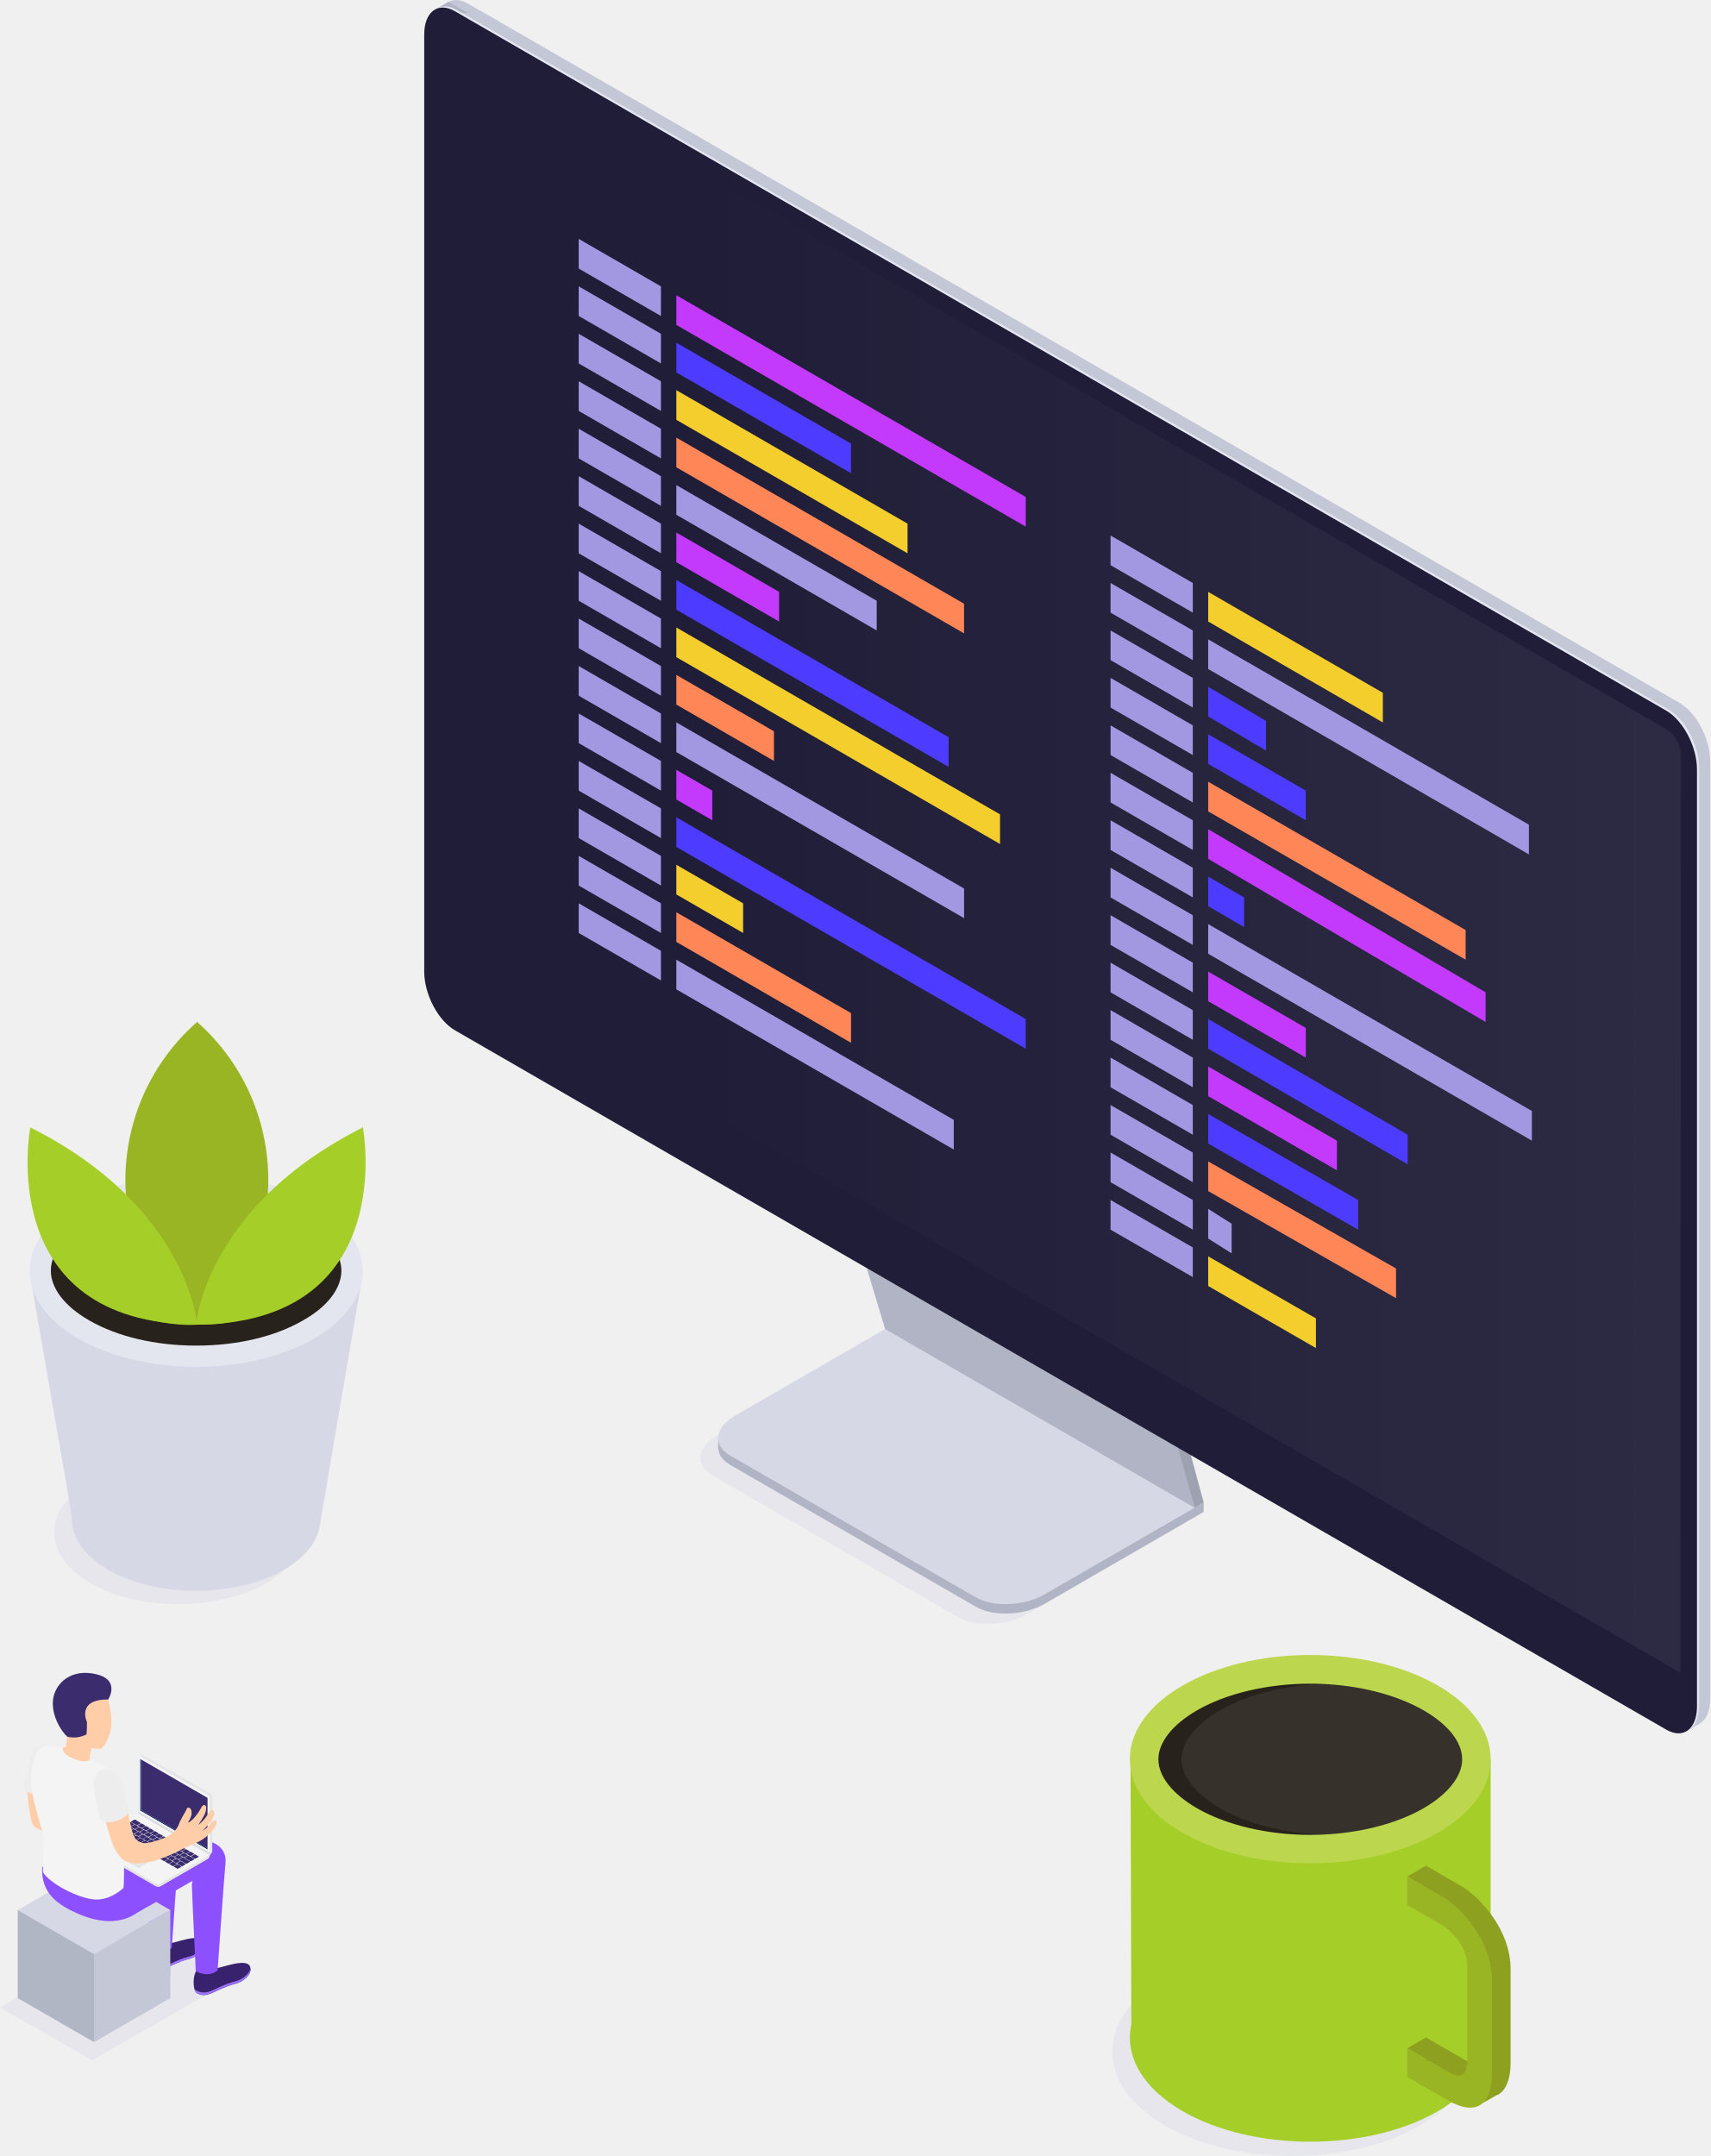
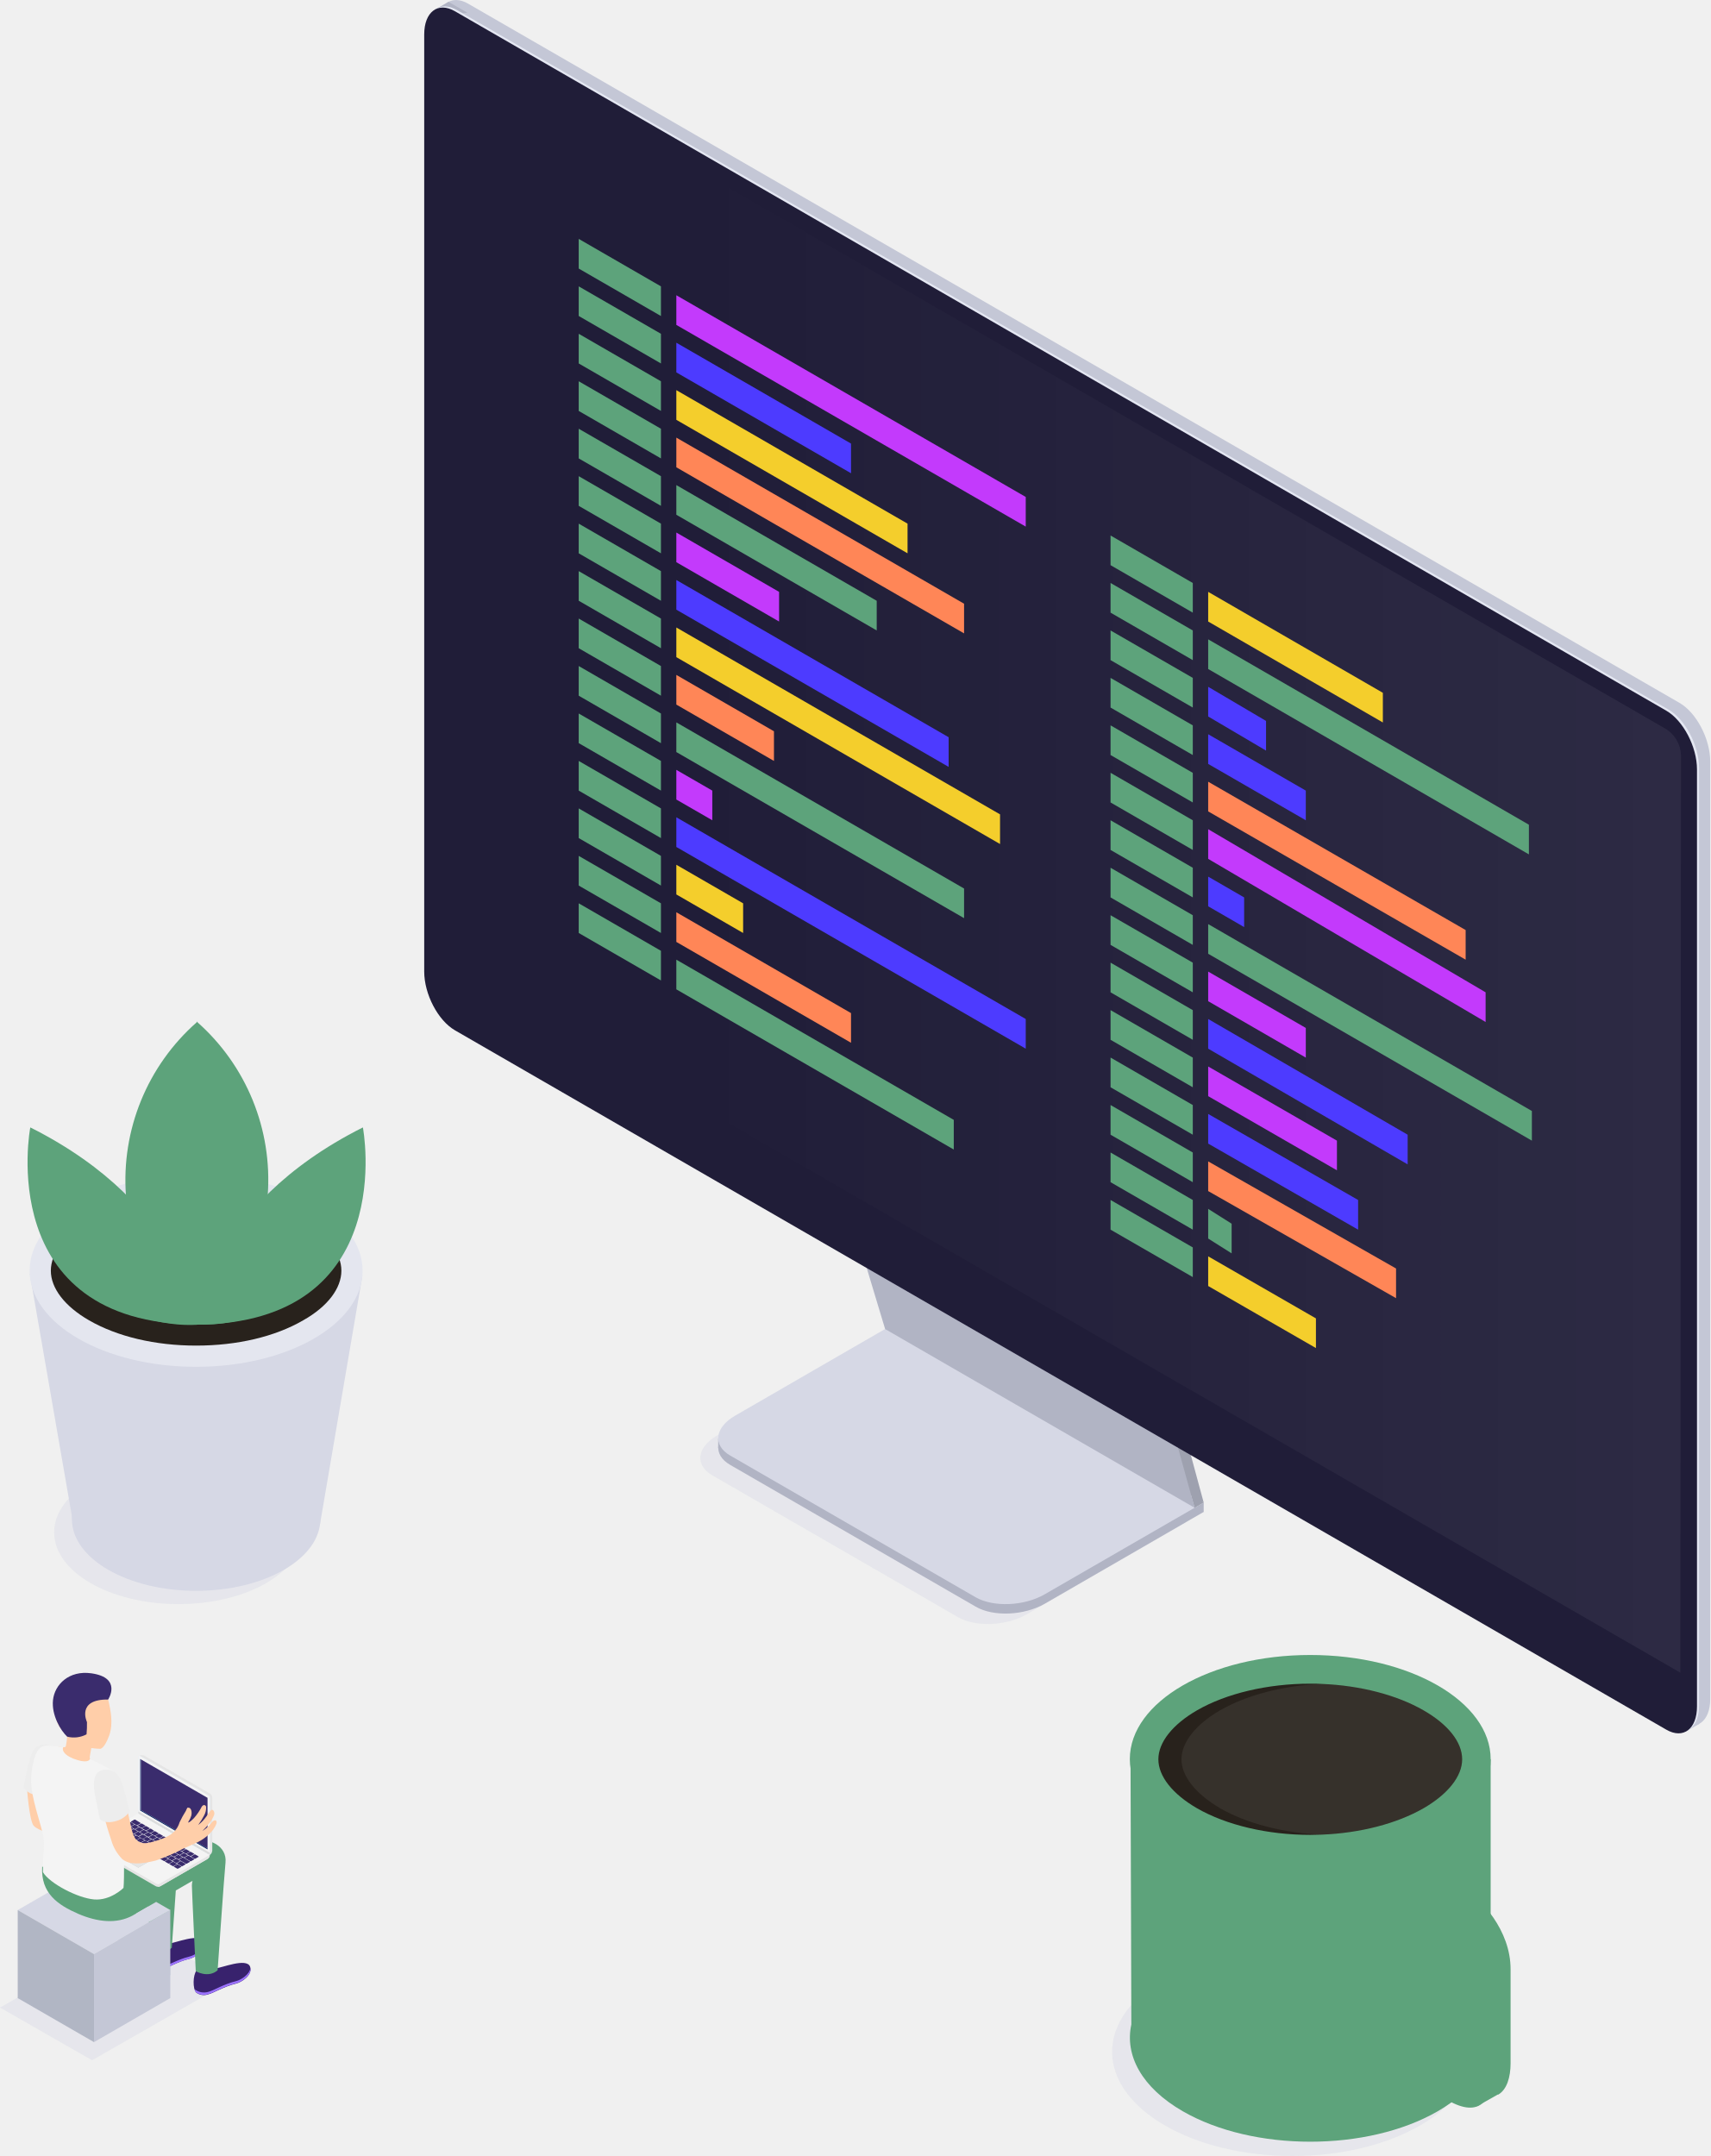
<svg xmlns="http://www.w3.org/2000/svg" viewBox="0 0 396.62 500">
  <defs>
-     <style>.cls-1,.cls-2{fill:#d6d8e5;}.cls-1{opacity:0.4;}.cls-3{fill:#b1b6c4;}.cls-4{fill:#c4c7d6;}.cls-5{fill:#38226d;}.cls-6{fill:#9c73ff;}.cls-7{fill:#8c50ff;}.cls-8{fill:#ffcea9;}.cls-9{fill:#ededed;}.cls-10{fill:#e5e5e5;}.cls-11{fill:#f4f4f4;}.cls-12{fill:#bfbfbf;}.cls-13{fill:#3a2c6d;}.cls-14{fill:#dceeff;}.cls-15{fill:#dbdbdb;}.cls-16{fill:#1e3779;}.cls-17{fill:#031f60;}.cls-18{fill:#b1b4c4;}.cls-19{fill:#9ea1af;}.cls-20{fill:#e4e7f2;}.cls-21{fill:#201d38;}.cls-22{opacity:0.3;fill:url(#Безымянный_градиент_15);}.cls-23{fill:#a298e2;}.cls-24{fill:#f4ce2c;}.cls-25{fill:#4d3bff;}.cls-26{fill:#ff8657;}.cls-27{fill:#c33afc;}.cls-28{fill:#a6ce28;}.cls-29{fill:#bcd64d;}.cls-30{fill:#28221c;}.cls-31{fill:#fff;opacity:0.07;}.cls-32{fill:#8da01f;}.cls-33{fill:#99b524;}.cls-34{fill:#e4e6ef;}</style>
+     <style>.cls-1,.cls-2{fill:#d6d8e5;}.cls-1{opacity:0.4;}.cls-3{fill:#b1b6c4;}.cls-4{fill:#c4c7d6;}.cls-5{fill:#38226d;}.cls-6{fill:#9c73ff;}.cls-7{fill:#5DA37B;}.cls-8{fill:#ffcea9;}.cls-9{fill:#ededed;}.cls-10{fill:#e5e5e5;}.cls-11{fill:#f4f4f4;}.cls-12{fill:#bfbfbf;}.cls-13{fill:#3a2c6d;}.cls-14{fill:#dceeff;}.cls-15{fill:#dbdbdb;}.cls-16{fill:#1e3779;}.cls-17{fill:#031f60;}.cls-18{fill:#b1b4c4;}.cls-19{fill:#9ea1af;}.cls-20{fill:#e4e7f2;}.cls-21{fill:#201d38;}.cls-22{opacity:0.3;fill:url(#Безымянный_градиент_15);}.cls-23{fill:#5DA37B;}.cls-24{fill:#f4ce2c;}.cls-25{fill:#4d3bff;}.cls-26{fill:#ff8657;}.cls-27{fill:#c33afc;}.cls-28{fill:#5DA37B;}.cls-29{fill:#5DA37B;}.cls-30{fill:#28221c;}.cls-31{fill:#fff;opacity:0.07;}.cls-32{fill:#5DA37B;}.cls-33{fill:#5DA37B;}.cls-34{fill:#e4e6ef;}</style>
    <linearGradient id="Безымянный_градиент_15" x1="101.94" y1="197.18" x2="389.84" y2="197.18" gradientUnits="userSpaceOnUse">
      <stop offset="0.21" stop-color="#fff" stop-opacity="0" />
      <stop offset="1" stop-color="#fff" stop-opacity="0.2" />
    </linearGradient>
  </defs>
  <g id="Слой_2" data-name="Слой 2">
    <g id="Слой_1-2" data-name="Слой 1">
      <polygon class="cls-1" points="21.36 477.8 0 465.58 31.96 447.29 53.31 459.5 21.36 477.8" />
      <polygon class="cls-2" points="21.8 453.17 4.11 442.96 21.8 432.75 39.48 442.96 21.8 453.17" />
      <polygon class="cls-3" points="21.8 473.59 4.11 463.38 4.11 442.96 21.8 453.17 21.8 473.59" />
      <polygon class="cls-4" points="39.49 463.38 21.8 473.59 21.8 453.17 39.49 442.96 39.49 463.38" />
      <g id="Men_5">
        <path class="cls-5" d="M45.57,457a6,6,0,0,0,4.55-.55c1.1,0,7.06-2.51,7.87-.37.71,1.87-1.87,3.61-3.25,3.94-3,.73-5.24,2.23-6.45,2.49a3,3,0,0,1-2.78-.4C44.65,461.21,44.73,458.07,45.57,457Z" />
        <path class="cls-6" d="M48.29,461.94c1.21-.26,3.44-1.76,6.45-2.49,1.15-.28,3.14-1.54,3.34-3.05.27,1.73-2.06,3.26-3.34,3.57-3,.73-5.24,2.23-6.45,2.49a3,3,0,0,1-2.78-.4,1.59,1.59,0,0,1-.39-.72A3.59,3.59,0,0,0,48.29,461.94Z" />
        <path class="cls-5" d="M34.83,451.23a6,6,0,0,0,4.55-.55c1.1,0,7-2.51,7.86-.37.71,1.87-1.87,3.61-3.24,3.94-3,.73-5.24,2.23-6.45,2.49a3,3,0,0,1-2.78-.4C33.91,455.49,34,452.35,34.83,451.23Z" />
        <path class="cls-6" d="M37.55,456.22c1.21-.26,3.44-1.76,6.45-2.49,1.15-.28,3.14-1.54,3.34-3.05.27,1.73-2.06,3.26-3.34,3.57-3,.73-5.24,2.23-6.45,2.49a3,3,0,0,1-2.78-.4,1.61,1.61,0,0,1-.39-.71A3.61,3.61,0,0,0,37.55,456.22Z" />
        <path class="cls-7" d="M18.1,443.82c4.65,2,9,2.36,12.61.44l3.7-2.14c.22,4.78.43,9.37.43,9.37s2.84,2.15,5,.23c0,0,.46-6.7.93-13.3l3.88-2.24a4.51,4.51,0,0,0-.15,1.08c0,1.25.9,19.88.9,19.88s2.86,1.7,5.07-.21c0,0,1.49-21.59,1.83-25,.38-3.88-3.92-5.79-6.65-4.8l-4.16,1.55.2-2.4c.39-3.88-3.92-5.79-6.64-4.8-2.48.91-19.24,7.19-19.24,7.19a42.16,42.16,0,0,0,.59,4.81l-6.62-.56C9.43,439.11,13.46,441.78,18.1,443.82Zm11.56-10.73,4.43-2.55a5.59,5.59,0,0,0-.14.95Z" />
        <path class="cls-8" d="M6.2,414s.54,8.23,1.62,9.42,4.74,2,4.74,2L15.37,430S12.8,415.32,12.24,415,6.2,414,6.2,414Z" />
        <path id="_Контур_" data-name="&lt;Контур&gt;" class="cls-9" d="M11.61,404.85A3.09,3.09,0,0,0,7.69,406c-1,1.71-2.11,7.6-2.21,8.6a4.15,4.15,0,0,0,3.63,1.67Z" />
        <path id="_Контур_2" data-name="&lt;Контур&gt;" class="cls-8" d="M12.6,405c1.42.07,2.48.43,2.66,0a18.1,18.1,0,0,0,.32-2.22c-.16-.42-.3-.86-.3-.86-1.79-1.1-2.35-3-2.59-5.28-.4-3.85,1.68-7.21,5.52-7.61,3.62-.38,6.28,2.16,7,5.65.38,1.72,1.14,5,.11,7.81-.57,1.58-1.31,2.84-2,3.08a17.07,17.07,0,0,1-2.14-.18h0s-.19,1.07-.32,1.75-.09,1.05,1.28,1.89-2.06,2.57-4.3,2.4-4.76-1.52-5.45-3C11.56,406.81,11.62,404.91,12.6,405Z" />
        <g id="_Группа_" data-name="&lt;Группа&gt;">
          <g id="_Группа_2" data-name="&lt;Группа&gt;">
            <g id="_Группа_3" data-name="&lt;Группа&gt;">
              <path id="_Контур_3" data-name="&lt;Контур&gt;" class="cls-10" d="M48.66,430.15h0a1.16,1.16,0,0,1-.58,1l-10.85,6.26a1.15,1.15,0,0,1-1.16,0l-15.2-8.78a1.14,1.14,0,0,1-.58-1v-.08Z" />
              <path id="_Контур_4" data-name="&lt;Контур&gt;" class="cls-10" d="M48.08,431.15l-10.85,6.26a1.1,1.1,0,0,1-.58.16v-7.42h12A1.16,1.16,0,0,1,48.08,431.15Z" />
              <g id="_Группа_4" data-name="&lt;Группа&gt;">
                <path id="_Контур_5" data-name="&lt;Контур&gt;" class="cls-11" d="M37.06,436.84a.79.79,0,0,1-.81,0l-15.81-9.12c-.2-.12-.2-.31,0-.42l11.64-6.73,16.58,9.58Z" />
              </g>
              <g id="_Группа_5" data-name="&lt;Группа&gt;">
                <polygon id="_Контур_6" data-name="&lt;Контур&gt;" class="cls-12" points="26.93 430.15 27.01 430.19 32.08 433.12 34.86 431.51 34.94 431.47 29.79 428.5 26.93 430.15" />
                <polygon id="_Контур_7" data-name="&lt;Контур&gt;" class="cls-10" points="27.01 430.19 32.08 433.12 34.86 431.51 29.79 428.59 27.01 430.19" />
              </g>
              <path class="cls-13" d="M44.36,430.62l.73.42a.24.24,0,0,0,.23,0l.7-.4c.07,0,.08-.1,0-.13l-.73-.43a.27.27,0,0,0-.23,0l-.7.41C44.31,430.53,44.3,430.59,44.36,430.62Z" />
              <path class="cls-13" d="M43.33,430l.73.42a.24.24,0,0,0,.23,0l.7-.4c.07,0,.07-.1,0-.13l-.73-.42a.24.24,0,0,0-.23,0l-.7.4C43.28,429.93,43.27,430,43.33,430Z" />
              <path class="cls-13" d="M42.29,429.43l.73.42a.29.29,0,0,0,.24,0l.69-.4c.07,0,.08-.1,0-.14l-.73-.42a.24.24,0,0,0-.23,0l-.7.4C42.24,429.33,42.23,429.39,42.29,429.43Z" />
              <path class="cls-13" d="M41.26,428.83l.73.42a.27.27,0,0,0,.23,0l.7-.4c.07,0,.08-.1,0-.14l-.73-.42a.29.29,0,0,0-.24,0l-.69.4C41.21,428.73,41.2,428.79,41.26,428.83Z" />
              <path class="cls-13" d="M40.22,428.23l.74.42a.24.24,0,0,0,.23,0l.69-.4c.07,0,.08-.1,0-.13l-.73-.43a.27.27,0,0,0-.23,0l-.7.41C40.17,428.14,40.16,428.2,40.22,428.23Z" />
              <path class="cls-13" d="M39.19,427.63l.73.43a.27.27,0,0,0,.23,0l.7-.41c.07,0,.08-.1,0-.13l-.73-.42a.26.26,0,0,0-.24,0l-.69.4C39.14,427.54,39.13,427.6,39.19,427.63Z" />
              <path class="cls-13" d="M38.16,427l.73.42a.27.27,0,0,0,.23,0l.7-.4c.07,0,.07-.1,0-.14l-.73-.42a.27.27,0,0,0-.23,0l-.7.4C38.1,426.94,38.1,427,38.16,427Z" />
              <path class="cls-13" d="M37.12,426.44l.73.42a.24.24,0,0,0,.23,0l.7-.4c.07,0,.08-.1,0-.13l-.73-.43a.27.27,0,0,0-.23,0l-.7.41C37.07,426.35,37.06,426.41,37.12,426.44Z" />
              <path class="cls-13" d="M36.09,425.84l.73.42a.24.24,0,0,0,.23,0l.7-.4c.07,0,.07-.1,0-.13L37,425.3a.24.24,0,0,0-.23,0l-.7.4C36,425.75,36,425.81,36.09,425.84Z" />
              <path class="cls-13" d="M35.05,425.25l.73.42a.29.29,0,0,0,.24,0l.69-.4c.07,0,.08-.1,0-.14L36,424.7a.24.24,0,0,0-.23,0l-.7.4C35,425.15,35,425.21,35.05,425.25Z" />
              <path class="cls-13" d="M34,424.65l.73.42a.27.27,0,0,0,.23,0l.7-.4c.07,0,.08-.1,0-.14L35,424.1a.29.29,0,0,0-.24,0l-.69.4C34,424.55,34,424.61,34,424.65Z" />
              <path class="cls-13" d="M33,424.05l.74.42a.24.24,0,0,0,.23,0l.7-.4c.06,0,.07-.1,0-.13l-.73-.43a.27.27,0,0,0-.23,0l-.7.41C32.93,424,32.93,424,33,424.05Z" />
              <path class="cls-13" d="M32,423.45l.73.43a.27.27,0,0,0,.23,0l.7-.41c.07,0,.08-.1,0-.13l-.73-.42a.26.26,0,0,0-.24,0l-.69.4C31.9,423.36,31.89,423.42,32,423.45Z" />
              <path class="cls-13" d="M30.42,422.57l1.23.71a.27.27,0,0,0,.23,0l.7-.4c.07,0,.07-.1,0-.14L31.36,422a.27.27,0,0,0-.23,0l-.7.41A.07.07,0,0,0,30.42,422.57Z" />
              <path class="cls-13" d="M41.82,430.31l.74.42a.24.24,0,0,0,.23,0l.7-.4c.06,0,.07-.1,0-.13l-.73-.42a.24.24,0,0,0-.23,0l-.7.4C41.77,430.22,41.77,430.28,41.82,430.31Z" />
              <path class="cls-13" d="M40.79,429.71l.73.43a.27.27,0,0,0,.23,0l.7-.41c.07,0,.08-.1,0-.13l-.73-.42a.26.26,0,0,0-.24,0l-.69.4C40.74,429.62,40.73,429.68,40.79,429.71Z" />
              <path class="cls-13" d="M39.75,429.12l.73.42a.29.29,0,0,0,.24,0l.69-.4c.07,0,.08-.1,0-.14l-.73-.42a.27.27,0,0,0-.23,0l-.7.4C39.7,429,39.69,429.08,39.75,429.12Z" />
              <path class="cls-13" d="M38.72,428.52l.73.42a.27.27,0,0,0,.23,0l.7-.4c.07,0,.07-.1,0-.14l-.73-.42a.27.27,0,0,0-.23,0l-.7.4C38.66,428.42,38.66,428.48,38.72,428.52Z" />
              <path class="cls-13" d="M37.69,427.92l.73.43a.27.27,0,0,0,.23,0l.7-.41c.07,0,.08-.1,0-.13l-.73-.42a.26.26,0,0,0-.24,0l-.69.4C37.64,427.83,37.63,427.89,37.69,427.92Z" />
              <path class="cls-13" d="M36.65,427.33l.73.42a.29.29,0,0,0,.24,0l.69-.4c.07,0,.08-.1,0-.14l-.73-.42a.27.27,0,0,0-.23,0l-.7.4C36.6,427.23,36.59,427.29,36.65,427.33Z" />
              <path class="cls-13" d="M35.62,426.73l.73.42a.27.27,0,0,0,.23,0l.7-.4c.07,0,.07-.1,0-.14l-.73-.42a.27.27,0,0,0-.23,0l-.7.4C35.56,426.63,35.56,426.69,35.62,426.73Z" />
              <path class="cls-13" d="M34.58,426.13l.73.42a.24.24,0,0,0,.23,0l.7-.4c.07,0,.08-.1,0-.13l-.73-.43a.29.29,0,0,0-.24,0l-.69.41C34.53,426,34.52,426.1,34.58,426.13Z" />
              <path class="cls-13" d="M33.54,425.53l.74.42a.24.24,0,0,0,.23,0l.7-.4c.06,0,.07-.1,0-.13l-.73-.42a.24.24,0,0,0-.23,0l-.7.4C33.49,425.44,33.49,425.5,33.54,425.53Z" />
              <path class="cls-13" d="M32.51,424.93l.73.43a.27.27,0,0,0,.23,0l.7-.41c.07,0,.08-.1,0-.13l-.73-.42a.26.26,0,0,0-.24,0l-.69.4C32.46,424.84,32.45,424.9,32.51,424.93Z" />
              <path class="cls-13" d="M31.47,424.34l.73.42a.29.29,0,0,0,.24,0l.69-.4c.07,0,.08-.1,0-.14l-.73-.42a.27.27,0,0,0-.23,0l-.7.4C31.42,424.24,31.41,424.3,31.47,424.34Z" />
              <path class="cls-13" d="M30.44,423.74l.73.42a.27.27,0,0,0,.23,0l.7-.4c.07,0,.07-.1,0-.14l-.73-.42a.27.27,0,0,0-.23,0l-.7.4C30.38,423.64,30.38,423.7,30.44,423.74Z" />
              <path class="cls-13" d="M42.86,430.91l1.23.71a.27.27,0,0,0,.23,0l.7-.4c.07,0,.08-.1,0-.14l-1.23-.71a.29.29,0,0,0-.24,0l-.69.41C42.81,430.82,42.8,430.88,42.86,430.91Z" />
              <path class="cls-13" d="M30.35,422.6l.73.42c.06,0,.06.09,0,.13l-.74.42a.2.2,0,0,1-.21,0l-.06,0a.23.23,0,0,0-.2,0l-.78.45a.28.28,0,0,1-.22,0l-.46-.27c-.06,0-.06-.09,0-.13l.73-.42.15-.08.11-.07.11-.06.62-.36A.22.22,0,0,1,30.35,422.6Z" />
              <path class="cls-13" d="M40.35,432.93l.73.42a.24.24,0,0,0,.23,0l.7-.4c.07,0,.07-.1,0-.13l-.73-.42a.24.24,0,0,0-.23,0l-.7.4C40.3,432.84,40.29,432.9,40.35,432.93Z" />
              <path class="cls-13" d="M39.32,432.34l.73.42a.27.27,0,0,0,.23,0l.7-.4c.07,0,.07-.1,0-.14l-.73-.42a.27.27,0,0,0-.23,0l-.7.4C39.26,432.24,39.26,432.3,39.32,432.34Z" />
              <path class="cls-13" d="M38.28,431.74l.74.42a.24.24,0,0,0,.23,0l.7-.4c.06,0,.07-.1,0-.13l-.73-.42a.24.24,0,0,0-.23,0l-.7.41C38.23,431.65,38.23,431.71,38.28,431.74Z" />
              <path class="cls-13" d="M29.5,426.67l.73.42a.26.26,0,0,0,.24,0l.69-.4c.07,0,.08-.1,0-.13l-.73-.43a.27.27,0,0,0-.23,0l-.7.41C29.45,426.58,29.44,426.64,29.5,426.67Z" />
              <path class="cls-13" d="M28.47,426.08l.73.42a.27.27,0,0,0,.23,0l.7-.41c.07,0,.08-.09,0-.13l-.73-.42a.26.26,0,0,0-.24,0l-.69.4C28.42,426,28.41,426,28.47,426.08Z" />
              <path class="cls-13" d="M27.44,425.48l.73.42a.24.24,0,0,0,.23,0l.7-.4c.07,0,.08-.1,0-.13l-.73-.43a.29.29,0,0,0-.24,0l-.69.41C27.39,425.39,27.38,425.45,27.44,425.48Z" />
              <path class="cls-13" d="M26.41,424.88l.73.43a.27.27,0,0,0,.23,0l.7-.41c.07,0,.07-.1,0-.13l-.74-.42a.24.24,0,0,0-.23,0l-.7.4C26.36,424.79,26.35,424.85,26.41,424.88Z" />
              <path class="cls-13" d="M37,431l1,.58a.29.29,0,0,0,.24,0l.69-.4c.07,0,.08-.1,0-.14l-1-.57a.24.24,0,0,0-.23,0l-.7.4C36.94,430.9,36.93,431,37,431Z" />
              <path class="cls-13" d="M30.53,427.27l1,.57a.24.24,0,0,0,.23,0l.7-.4c.07,0,.08-.1,0-.14l-1-.57a.27.27,0,0,0-.23,0l-.7.4C30.48,427.17,30.47,427.23,30.53,427.27Z" />
              <path class="cls-13" d="M31.83,428l4.86,2.81a.27.27,0,0,0,.23,0l.7-.4c.07,0,.07-.1,0-.14l-4.85-2.8a.26.26,0,0,0-.24,0l-.69.4C31.78,427.92,31.77,428,31.83,428Z" />
              <path class="cls-13" d="M40.54,430.73l.73.42a.24.24,0,0,0,.23,0l.7-.4c.07,0,.08-.1,0-.14l-.73-.42a.29.29,0,0,0-.24,0l-.69.4C40.49,430.63,40.48,430.69,40.54,430.73Z" />
              <path class="cls-13" d="M39.51,430.13l.73.42a.24.24,0,0,0,.23,0l.7-.4c.07,0,.07-.1,0-.13l-.73-.42a.24.24,0,0,0-.23,0l-.7.4C39.46,430,39.45,430.1,39.51,430.13Z" />
              <path class="cls-13" d="M38.47,429.54l.74.42a.27.27,0,0,0,.23,0l.7-.4c.06,0,.07-.1,0-.14l-.73-.42a.27.27,0,0,0-.23,0l-.7.4C38.42,429.44,38.42,429.5,38.47,429.54Z" />
              <path class="cls-13" d="M37.44,428.94l.73.42a.24.24,0,0,0,.23,0l.7-.4c.07,0,.08-.1,0-.14l-.73-.42a.27.27,0,0,0-.23,0l-.7.41C37.39,428.85,37.38,428.91,37.44,428.94Z" />
              <path class="cls-13" d="M36.41,428.34l.73.42a.24.24,0,0,0,.23,0l.7-.41c.07,0,.08-.1,0-.13l-.73-.42a.26.26,0,0,0-.24,0l-.69.4C36.36,428.25,36.35,428.31,36.41,428.34Z" />
              <path class="cls-13" d="M35.38,427.75l.73.42a.27.27,0,0,0,.23,0l.7-.4c.06,0,.07-.1,0-.14l-.73-.42a.27.27,0,0,0-.23,0l-.7.4C35.32,427.65,35.32,427.71,35.38,427.75Z" />
              <path class="cls-13" d="M34.34,427.15l.73.42a.26.26,0,0,0,.24,0l.69-.4c.07,0,.08-.1,0-.13l-.73-.43a.27.27,0,0,0-.23,0l-.7.41C34.29,427.06,34.28,427.12,34.34,427.15Z" />
              <path class="cls-13" d="M33.31,426.55,34,427a.27.27,0,0,0,.23,0l.7-.41c.07,0,.08-.1,0-.13l-.73-.42a.26.26,0,0,0-.24,0l-.69.4C33.26,426.46,33.25,426.52,33.31,426.55Z" />
              <path class="cls-13" d="M32.28,426l.73.42a.27.27,0,0,0,.23,0l.7-.4c.07,0,.07-.1,0-.14l-.73-.42a.27.27,0,0,0-.23,0l-.7.4C32.22,425.86,32.22,425.92,32.28,426Z" />
              <path class="cls-13" d="M31.24,425.36l.73.42a.26.26,0,0,0,.24,0l.69-.4c.07,0,.08-.1,0-.13l-.73-.43a.27.27,0,0,0-.23,0l-.7.41C31.19,425.27,31.18,425.33,31.24,425.36Z" />
              <path class="cls-13" d="M30.21,424.76l.73.43a.27.27,0,0,0,.23,0l.7-.41c.07,0,.08-.1,0-.13l-.73-.42a.26.26,0,0,0-.24,0l-.69.4C30.16,424.67,30.15,424.73,30.21,424.76Z" />
              <path class="cls-13" d="M29.18,424.17l.73.42a.27.27,0,0,0,.23,0l.7-.4c.07,0,.07-.1,0-.14l-.73-.42a.27.27,0,0,0-.23,0l-.7.4C29.12,424.07,29.12,424.13,29.18,424.17Z" />
              <path class="cls-13" d="M41.57,431.33l1.52.87a.27.27,0,0,0,.23,0l.69-.4c.07,0,.08-.1,0-.14l-1.51-.87a.24.24,0,0,0-.23,0l-.7.4C41.52,431.23,41.51,431.29,41.57,431.33Z" />
              <path class="cls-13" d="M40.05,431.6l.73.43a.27.27,0,0,0,.23,0l.7-.41c.07,0,.08-.1,0-.13l-.73-.42a.24.24,0,0,0-.23,0l-.7.4C40,431.51,40,431.57,40.05,431.6Z" />
              <path class="cls-13" d="M39,431l.73.42a.27.27,0,0,0,.23,0l.7-.4c.07,0,.08-.1,0-.14l-.74-.42a.27.27,0,0,0-.23,0l-.69.4C39,430.91,39,431,39,431Z" />
              <path class="cls-13" d="M38,430.41l.73.42a.24.24,0,0,0,.23,0l.7-.4c.06,0,.07-.1,0-.13l-.73-.43a.27.27,0,0,0-.23,0l-.7.41C37.93,430.32,37.93,430.38,38,430.41Z" />
              <path class="cls-13" d="M37,429.81l.73.43a.29.29,0,0,0,.24,0l.69-.41c.07,0,.08-.1,0-.13l-.73-.42a.24.24,0,0,0-.23,0l-.7.4C36.9,429.72,36.89,429.78,37,429.81Z" />
              <path class="cls-13" d="M35.92,429.22l.73.42a.27.27,0,0,0,.23,0l.7-.4c.07,0,.08-.1,0-.14l-.73-.42a.29.29,0,0,0-.24,0l-.69.4C35.87,429.12,35.86,429.18,35.92,429.22Z" />
              <path class="cls-13" d="M34.89,428.62l.73.42a.24.24,0,0,0,.23,0l.7-.4c.07,0,.07-.1,0-.13l-.73-.42a.24.24,0,0,0-.23,0l-.7.4C34.83,428.53,34.83,428.59,34.89,428.62Z" />
              <path class="cls-13" d="M33.85,428l.73.42a.29.29,0,0,0,.24,0l.69-.4c.07,0,.08-.1,0-.14l-.73-.42a.24.24,0,0,0-.23,0l-.7.4C33.8,427.93,33.79,428,33.85,428Z" />
              <path class="cls-13" d="M32.82,427.43l.73.42a.24.24,0,0,0,.23,0l.7-.4c.07,0,.08-.1,0-.14l-.73-.42a.29.29,0,0,0-.24,0l-.69.41C32.77,427.33,32.76,427.39,32.82,427.43Z" />
              <path class="cls-13" d="M31.79,426.83l.73.42a.26.26,0,0,0,.23,0l.7-.41c.07,0,.07-.1,0-.13l-.74-.42a.24.24,0,0,0-.23,0l-.7.4C31.74,426.74,31.73,426.8,31.79,426.83Z" />
              <path class="cls-13" d="M30.76,426.24l.73.42a.27.27,0,0,0,.23,0l.7-.4c.06,0,.07-.1,0-.14l-.73-.42a.27.27,0,0,0-.23,0l-.7.4C30.7,426.14,30.7,426.2,30.76,426.24Z" />
              <path class="cls-13" d="M29.72,425.64l.73.42a.26.26,0,0,0,.24,0l.69-.4c.07,0,.08-.1,0-.13l-.73-.43a.27.27,0,0,0-.23,0l-.7.41C29.67,425.55,29.66,425.61,29.72,425.64Z" />
              <path class="cls-13" d="M27.41,424.31l2,1.16a.27.27,0,0,0,.23,0l.7-.41c.07,0,.08-.1,0-.13l-2-1.16a.26.26,0,0,0-.24,0l-.69.4C27.36,424.21,27.35,424.27,27.41,424.31Z" />
              <path class="cls-13" d="M41.08,432.2l1,.58a.27.27,0,0,0,.23,0l.7-.41c.07,0,.08-.1,0-.13l-1-.58a.27.27,0,0,0-.23,0l-.7.41C41,432.11,41,432.17,41.08,432.2Z" />
            </g>
            <g id="_Группа_6" data-name="&lt;Группа&gt;">
              <g id="_Группа_7" data-name="&lt;Группа&gt;">
                <g id="_Группа_8" data-name="&lt;Группа&gt;">
                  <path id="_Контур_8" data-name="&lt;Контур&gt;" class="cls-10" d="M48.66,430.15h0l-16.58-9.58v-13l.13-.3.13-.06h0a1.13,1.13,0,0,1,1.15,0l15.17,8.75a1.17,1.17,0,0,1,.57,1v12.24C49.12,429.79,49,429.94,48.66,430.15Z" />
                  <path id="_Контур_9" data-name="&lt;Контур&gt;" class="cls-10" d="M47.14,417.51,32.08,408v-.43l.13-.3.13-.06a1.13,1.13,0,0,1,1.15,0l15.17,8.75a1.06,1.06,0,0,1,.43.46Z" />
                  <path id="_Контур_10" data-name="&lt;Контур&gt;" class="cls-14" d="M32.46,407.24l15.92,9.19a.57.57,0,0,1,.28.48v13.24l-16.58-9.58V407.46A.25.25,0,0,1,32.46,407.24Z" />
                  <path id="_Контур_11" data-name="&lt;Контур&gt;" class="cls-11" d="M32.46,407.24l15.92,9.19a.57.57,0,0,1,.28.48v13.24l-16.58-9.58V407.46A.25.25,0,0,1,32.46,407.24Z" />
                  <polygon id="_Контур_12" data-name="&lt;Контур&gt;" class="cls-15" points="48.66 430.15 48.66 429.67 32.08 420.1 32.08 420.57 48.66 430.15" />
                </g>
                <polygon id="_Контур_13" data-name="&lt;Контур&gt;" class="cls-16" points="32.51 419.88 32.51 407.93 32.71 408.04 32.71 419.78 32.51 419.88" />
                <polygon id="_Контур_14" data-name="&lt;Контур&gt;" class="cls-13" points="32.71 408.04 32.71 419.78 48.13 428.65 48.13 416.94 32.71 408.04" />
                <polygon id="_Контур_15" data-name="&lt;Контур&gt;" class="cls-17" points="32.51 419.88 48.13 428.89 48.13 428.65 32.71 419.78 32.51 419.88" />
              </g>
            </g>
          </g>
        </g>
        <path id="_Контур_16" data-name="&lt;Контур&gt;" class="cls-11" d="M14.66,405.17c-.4,1,.61,2.18,3.28,3s2.91-.24,2.91-.24a53.58,53.58,0,0,1,5.2,2.68c1.6,1.12,2.31,4.37,2.53,9.85.25,6.34.27,15.74.06,17.37,0,0-3,3-6.83,2.67s-10.3-3.71-11.86-6.33c0-5.56.69-6.47-.21-9.67-2.06-7.33-3.15-10.33-2.14-15.21.82-4,2-4.51,3.57-4.47A33.36,33.36,0,0,1,14.66,405.17Z" />
        <path id="_Контур_17" data-name="&lt;Контур&gt;" class="cls-8" d="M34.89,427.27c-3.15.8-3.89-1.19-4.3-2.83-1-4-1.54-7.58-2.29-9.84-.88-2.66-1.8-3.09-3.1-3.61-1.51-.61-2.82.68-2.32,4.07a68.31,68.31,0,0,0,2.89,11.58,10.25,10.25,0,0,0,2.58,4.5c1.63,1.32,4.08,1.26,7.78.34a42.6,42.6,0,0,0,6.3-2.73c.8-.37,1.42-.62,3-1.34a10.44,10.44,0,0,0,4-3.08c.8-1.17.91-1.72.75-2s-.58-.26-1,.23a8.55,8.55,0,0,1-2.26,2.09s1-1,1.53-1.69a8.58,8.58,0,0,0,1.19-2c.29-.68-.3-1.6-.75-1.12s-.65,1-1.47,2a8.28,8.28,0,0,1-1.46,1.39,15.79,15.79,0,0,0,1.35-2.16,3.67,3.67,0,0,0,.49-2c0-.35-.53-.77-1-.1A12.84,12.84,0,0,1,45,421.62c-.72.75-1.33,1.18-1.35,1s.44-.62.69-1.48,0-1.79-.48-1.89-.39-.08-.77.74a22.32,22.32,0,0,0-1.43,2.6,5.4,5.4,0,0,1-1.3,2.23C39.6,425.61,37.89,426.52,34.89,427.27Z" />
        <path id="_Контур_18" data-name="&lt;Контур&gt;" class="cls-9" d="M24,410.45c2.1-.31,3.59.64,4.52,3.82s1.57,5.8,1.57,5.8a5.7,5.7,0,0,1-3.52,2.34c-2.51.61-3.42-.59-3.42-.59s-.7-3.34-1.13-5.61S21.44,410.83,24,410.45Z" />
        <path class="cls-13" d="M25.08,394.14s3.32-5.05-3.88-6.08c-5.19-.74-8.53,2.59-8.91,6.21-.37,3.46,1.76,7.05,3.29,8.48a6.27,6.27,0,0,0,4.49-.54,25.63,25.63,0,0,0,.1-2.84S17.64,394.05,25.08,394.14Z" />
      </g>
      <polygon class="cls-4" points="39.49 458.05 39.49 442.88 27.44 449.91 32.08 459.5 39.49 458.05" />
      <polygon class="cls-2" points="31.59 443.75 36.21 441.07 39.48 442.96 34.69 445.68 31.59 443.75" />
      <g id="monitor">
        <path class="cls-1" d="M222.1,375l-56.92-32.86c-4.11-2.37-3.59-6.51,1.15-9.25l36.88-21.29L275,353.08l-36.87,21.29C233.38,377.11,226.21,377.4,222.1,375Z" />
        <path class="cls-18" d="M226.26,372.59l-56.93-32.87c-4.1-2.37-3.58-6.5,1.15-9.24l36.88-21.29,71.79,41.44-36.88,21.3C237.53,374.66,230.36,375,226.26,372.59Z" />
        <polygon class="cls-18" points="279.15 350.63 279.15 348.46 275.84 350.37 279.15 350.63" />
        <polygon class="cls-18" points="166.56 335.81 166.56 333.6 169.97 335.01 166.56 335.81" />
        <path class="cls-2" d="M226.26,370.42l-56.93-32.87c-4.1-2.37-3.58-6.51,1.15-9.24L207.36,307l71.79,41.45-36.88,21.29C237.53,372.49,230.36,372.78,226.26,370.42Z" />
        <polygon class="cls-19" points="207.56 307.11 198.67 277.63 271.24 319.26 279.15 348.46 207.56 307.11" />
        <path class="cls-19" d="M277.05,349.67l2.1-1.21L276,346Z" />
        <polygon class="cls-18" points="205.27 308.22 196.38 278.74 268.95 320.37 277.05 349.67 205.27 308.22" />
        <path class="cls-4" d="M389.49,399.35,108.58,237.17c-3.94-2.28-7.13-8.38-7.13-13.63V6.25c0-5.25,3.19-7.67,7.13-5.39L389.49,163c3.94,2.27,7.13,8.37,7.13,13.63V394C396.62,399.21,393.43,401.63,389.49,399.35Z" />
        <polygon class="cls-4" points="390.93 401.59 394.05 399.8 392.7 390.57 390.93 401.59" />
        <path class="cls-18" d="M100.94,2.19,104,.43l4.4,2.51s-4.69.71-4.8.68S100.94,2.19,100.94,2.19Z" />
        <path class="cls-20" d="M386.91,400.84,106,238.66c-3.94-2.28-7.14-8.38-7.14-13.63V7.74c0-5.26,3.2-7.67,7.14-5.4l280.9,162.18c3.94,2.28,7.14,8.38,7.14,13.64V395.44C394.05,400.7,390.85,403.11,386.91,400.84Z" />
        <path class="cls-21" d="M386.42,401.12,105.51,238.94c-3.94-2.28-7.13-8.38-7.13-13.63V8c0-5.25,3.19-7.67,7.13-5.39L386.42,164.81c3.94,2.27,7.13,8.37,7.13,13.63V395.73C393.55,401,390.36,403.4,386.42,401.12Z" />
        <path class="cls-22" d="M389.69,387.91,101.94,221.78l.15-212.89c0-2.18,1.53-3.06,3.42-2L386.42,169.1a7.55,7.55,0,0,1,3.42,5.92Z" />
        <polygon class="cls-23" points="276.62 142.08 257.55 131.07 257.55 124.19 276.62 135.2 276.62 142.08" />
        <polygon class="cls-24" points="320.7 167.55 280.19 144.14 280.19 137.26 320.7 160.67 320.7 167.55" />
        <polygon class="cls-23" points="276.62 164.09 257.55 153.09 257.55 146.21 276.62 157.21 276.62 164.09" />
        <polygon class="cls-25" points="293.61 174.07 280.19 166.16 280.19 159.28 293.61 167.19 293.61 174.07" />
        <polygon class="cls-23" points="276.62 175.1 257.55 164.09 257.55 157.21 276.62 168.22 276.62 175.1" />
        <polygon class="cls-25" points="302.83 190.23 280.19 177.16 280.19 170.28 302.83 183.35 302.83 190.23" />
        <polygon class="cls-23" points="276.62 186.1 257.55 175.1 257.55 168.22 276.62 179.23 276.62 186.1" />
        <polygon class="cls-26" points="339.9 222.56 280.19 188.17 280.19 181.29 339.9 215.69 339.9 222.56" />
        <polygon class="cls-23" points="276.62 153.09 257.55 142.08 257.55 135.2 276.62 146.21 276.62 153.09" />
        <polygon class="cls-23" points="354.57 198.14 280.19 155.15 280.19 148.27 354.57 191.26 354.57 198.14" />
        <polygon class="cls-23" points="276.62 197.11 257.55 186.1 257.55 179.22 276.62 190.23 276.62 197.11" />
        <polygon class="cls-27" points="344.53 237.01 280.19 199.18 280.19 192.3 344.53 230.13 344.53 237.01" />
        <polygon class="cls-23" points="276.62 219.13 257.55 208.12 257.55 201.24 276.62 212.25 276.62 219.13" />
        <polygon class="cls-23" points="355.26 264.53 280.19 221.19 280.19 214.31 355.26 257.65 355.26 264.53" />
        <polygon class="cls-23" points="276.62 230.13 257.55 219.13 257.55 212.25 276.62 223.25 276.62 230.13" />
        <polygon class="cls-27" points="302.83 245.27 280.19 232.19 280.19 225.32 302.83 238.39 302.83 245.27" />
        <polygon class="cls-23" points="276.62 241.14 257.55 230.13 257.55 223.25 276.62 234.26 276.62 241.14" />
        <polygon class="cls-25" points="326.45 270.03 280.19 243.2 280.19 236.32 326.45 263.15 326.45 270.03" />
        <polygon class="cls-23" points="276.62 208.12 257.55 197.11 257.55 190.23 276.62 201.24 276.62 208.12" />
        <polygon class="cls-25" points="288.53 215 280.19 210.18 280.19 203.3 288.53 208.12 288.53 215" />
        <polygon class="cls-23" points="276.62 252.15 257.55 241.14 257.55 234.26 276.62 245.27 276.62 252.15" />
        <polygon class="cls-27" points="310.05 271.41 280.19 254.21 280.19 247.33 310.05 264.53 310.05 271.41" />
        <polygon class="cls-23" points="276.62 274.16 257.55 263.15 257.55 256.27 276.62 267.28 276.62 274.16" />
        <polygon class="cls-26" points="323.76 301.06 280.19 276.22 280.19 269.34 323.76 294.18 323.76 301.06" />
        <polygon class="cls-23" points="276.62 285.17 257.55 274.16 257.55 267.28 276.62 278.29 276.62 285.17" />
        <polygon class="cls-23" points="285.63 290.67 280.19 287.23 280.19 280.35 285.63 283.79 285.63 290.67" />
        <polygon class="cls-23" points="276.62 296.17 257.55 285.17 257.55 278.29 276.62 289.29 276.62 296.17" />
        <polygon class="cls-24" points="305.18 312.63 280.19 298.24 280.19 291.36 305.18 305.75 305.18 312.63" />
        <polygon class="cls-23" points="276.62 263.15 257.55 252.15 257.55 245.26 276.62 256.27 276.62 263.15" />
        <polygon class="cls-25" points="314.96 285.17 280.19 265.21 280.19 258.34 314.96 278.29 314.96 285.17" />
        <polygon class="cls-23" points="153.28 73.29 134.21 62.28 134.21 55.4 153.28 66.41 153.28 73.29" />
        <polygon class="cls-27" points="237.88 122.13 156.85 75.35 156.85 68.47 237.88 115.25 237.88 122.13" />
        <polygon class="cls-23" points="153.28 95.3 134.21 84.29 134.21 77.41 153.28 88.42 153.28 95.3" />
        <polygon class="cls-24" points="210.47 128.32 156.85 97.36 156.85 90.48 210.47 121.44 210.47 128.32" />
        <polygon class="cls-23" points="153.28 106.31 134.21 95.3 134.21 88.42 153.28 99.43 153.28 106.31" />
        <polygon class="cls-26" points="223.58 146.89 156.85 108.37 156.85 101.49 223.58 140.01 223.58 146.89" />
        <polygon class="cls-23" points="153.28 117.31 134.21 106.31 134.21 99.43 153.28 110.43 153.28 117.31" />
        <polygon class="cls-23" points="203.32 146.21 156.85 119.38 156.85 112.5 203.32 139.33 203.32 146.21" />
        <polygon class="cls-23" points="153.28 84.29 134.21 73.28 134.21 66.41 153.28 77.41 153.28 84.29" />
        <polygon class="cls-25" points="197.36 109.75 156.85 86.36 156.85 79.48 197.36 102.87 197.36 109.75" />
        <polygon class="cls-23" points="153.28 128.32 134.21 117.31 134.21 110.43 153.28 121.44 153.28 128.32" />
        <polygon class="cls-27" points="180.68 144.14 156.85 130.38 156.85 123.5 180.68 137.26 180.68 144.14" />
        <polygon class="cls-23" points="153.28 150.33 134.21 139.32 134.21 132.45 153.28 143.45 153.28 150.33" />
        <polygon class="cls-24" points="231.92 195.74 156.85 152.4 156.85 145.52 231.92 188.86 231.92 195.74" />
        <polygon class="cls-23" points="153.28 161.34 134.21 150.33 134.21 143.45 153.28 154.46 153.28 161.34" />
        <polygon class="cls-26" points="179.49 176.47 156.85 163.4 156.85 156.52 179.49 169.59 179.49 176.47" />
        <polygon class="cls-23" points="153.28 172.35 134.21 161.34 134.21 154.46 153.28 165.47 153.28 172.35" />
        <polygon class="cls-23" points="223.58 212.93 156.85 174.41 156.85 167.53 223.58 206.06 223.58 212.93" />
        <polygon class="cls-23" points="153.28 139.33 134.21 128.32 134.21 121.44 153.28 132.45 153.28 139.33" />
        <polygon class="cls-25" points="220 177.85 156.85 141.39 156.85 134.51 220 170.97 220 177.85" />
        <polygon class="cls-23" points="153.28 183.35 134.21 172.34 134.21 165.47 153.28 176.47 153.28 183.35" />
        <polygon class="cls-27" points="165.19 190.23 156.85 185.42 156.85 178.54 165.19 183.35 165.19 190.23" />
        <polygon class="cls-23" points="153.28 205.37 134.21 194.36 134.21 187.48 153.28 198.49 153.28 205.37" />
        <polygon class="cls-24" points="172.34 216.37 156.85 207.43 156.85 200.55 172.34 209.49 172.34 216.37" />
        <polygon class="cls-23" points="153.28 216.37 134.21 205.37 134.21 198.49 153.28 209.49 153.28 216.37" />
        <polygon class="cls-26" points="197.36 241.83 156.85 218.44 156.85 211.56 197.36 234.95 197.36 241.83" />
        <polygon class="cls-23" points="153.28 227.38 134.21 216.37 134.21 209.49 153.28 220.5 153.28 227.38" />
        <polygon class="cls-23" points="221.19 266.59 156.85 229.44 156.85 222.56 221.19 259.71 221.19 266.59" />
        <polygon class="cls-23" points="153.28 194.36 134.21 183.35 134.21 176.47 153.28 187.48 153.28 194.36" />
        <polygon class="cls-25" points="237.88 243.2 156.85 196.42 156.85 189.54 237.88 236.32 237.88 243.2" />
      </g>
      <ellipse class="cls-1" cx="299.75" cy="475.84" rx="41.84" ry="24.16" />
      <path class="cls-28" d="M345.7,472.41V408l-83.51,2.1.18,59.4c-1.56,7.15,2.4,14.62,11.91,20.11,16.34,9.43,42.83,9.44,59.17,0C341.66,484.84,345.74,478.62,345.7,472.41Z" />
      <ellipse class="cls-29" cx="303.86" cy="407.97" rx="41.84" ry="24.16" />
      <path class="cls-30" d="M339.09,408c0,3.93-3.27,8.06-8.95,11.35-6.2,3.56-14.67,5.76-23.59,6.12-.89,0-1.78.06-2.68.06-9.9,0-19.47-2.26-26.28-6.18-5.68-3.29-8.95-7.42-8.95-11.35s3.27-8.06,8.95-11.35c6.81-3.93,16.38-6.19,26.27-6.19.9,0,1.8,0,2.69.06,8.92.36,17.39,2.56,23.59,6.13C335.82,399.91,339.09,404,339.09,408Z" />
      <path class="cls-31" d="M339.09,408c0,3.93-3.27,8.06-8.95,11.35-6.2,3.56-14.67,5.76-23.59,6.12-8.92-.36-17.4-2.56-23.59-6.12C277.27,416,274,411.9,274,408s3.26-8.06,8.94-11.35c6.2-3.57,14.68-5.77,23.6-6.13,8.92.36,17.39,2.56,23.59,6.13C335.82,399.91,339.09,404,339.09,408Z" />
      <path class="cls-32" d="M339.58,437.81l-8.88-5.14-4.32,2.5,4.32,2.5v1.64l8.33,4.8-.25,1.54c1.21,1,5.52,9,5.52,9l.3-.28V475.1c0,5.44-3.19,3.6-4.55,2.81l-9.35-5.4L326.38,475l4.32,2.49v1.64l9.35,5.4a14.4,14.4,0,0,0,3,1.36l-.56,2.6,4.84-2.73.07,0,.07,0h0c2-1.18,2.85-4.05,2.85-7.27V456.74C350.36,447.55,343.31,440.34,339.58,437.81Z" />
      <path class="cls-33" d="M335.73,487.06l-9.35-5.4V475l9.35,5.4c1.36.78,4.55,2.63,4.55-2.82V455.93c0-5.12-4.63-8.66-5.42-9.22l-8.48-4.9v-6.64l8.88,5.14C339,442.84,346,450.06,346,459.25v21.67C346,486.77,343.33,491.44,335.73,487.06Z" />
      <ellipse class="cls-1" cx="41.37" cy="355.37" rx="28.81" ry="16.64" />
      <ellipse class="cls-2" cx="45.48" cy="352.29" rx="28.81" ry="16.64" />
      <polygon class="cls-2" points="6.91 295.41 16.99 353.44 74.22 353.44 84.05 295.83 6.91 295.41" />
      <ellipse class="cls-34" cx="45.48" cy="294.69" rx="38.61" ry="22.29" />
      <path class="cls-30" d="M45.48,312.06c-9.46,0-18.28-2.08-24.84-5.87-5.63-3.24-8.85-7.44-8.85-11.5s3.22-8.26,8.85-11.5c6.55-3.79,15.38-5.87,24.84-5.87s18.29,2.08,24.84,5.87c5.63,3.24,8.85,7.44,8.85,11.5S76,303,70.32,306.19C63.77,310,55,312.06,45.48,312.06Z" />
      <path class="cls-33" d="M62.09,277.13A48.79,48.79,0,0,0,45.71,237v0l0,0-.11-.11v.21a48.78,48.78,0,0,0-16.39,40.15L7.12,275.12c9.32,35.11,38.59,32.09,38.59,32.09v-.07c2.21.17,29.51,1.58,38.44-32.1Z" />
      <path class="cls-28" d="M45.71,307.21s-2-27.34-38.68-45.75C7,261.46-1.66,306.88,45.71,307.21Z" />
      <path class="cls-28" d="M45.48,307.21s2-27.34,38.68-45.75C84.16,261.46,92.85,306.88,45.48,307.21Z" />
    </g>
  </g>
</svg>
